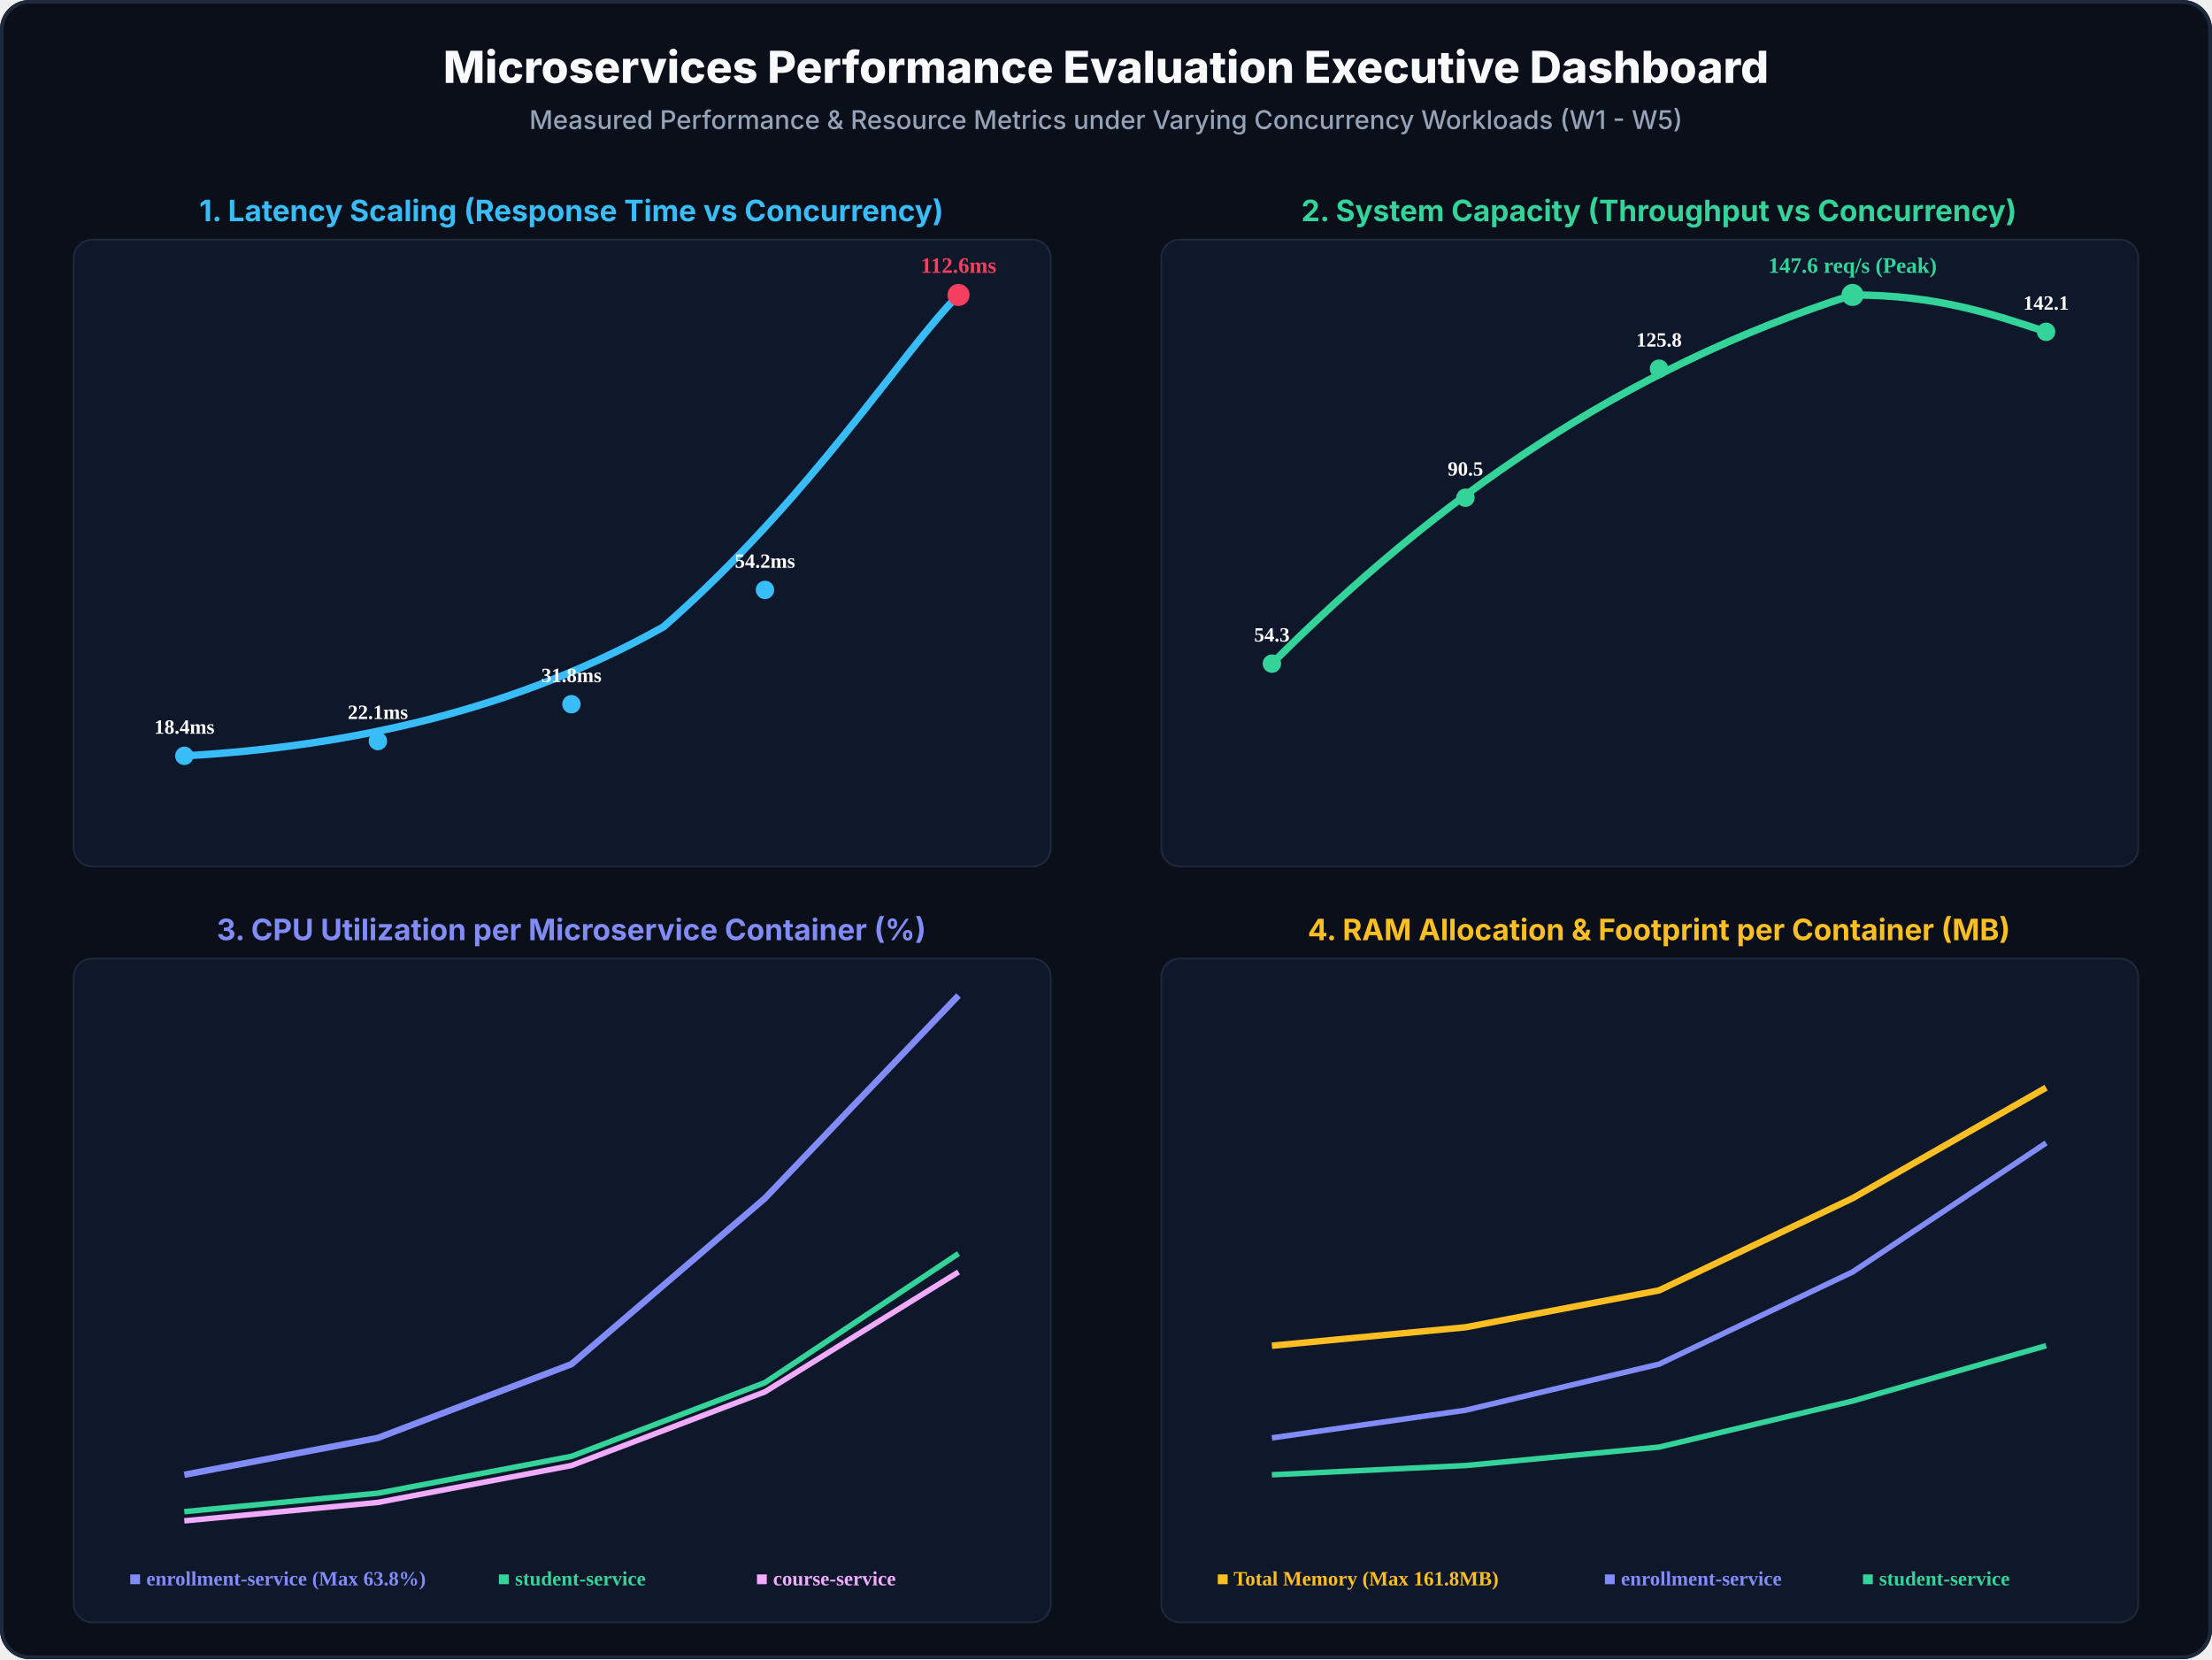
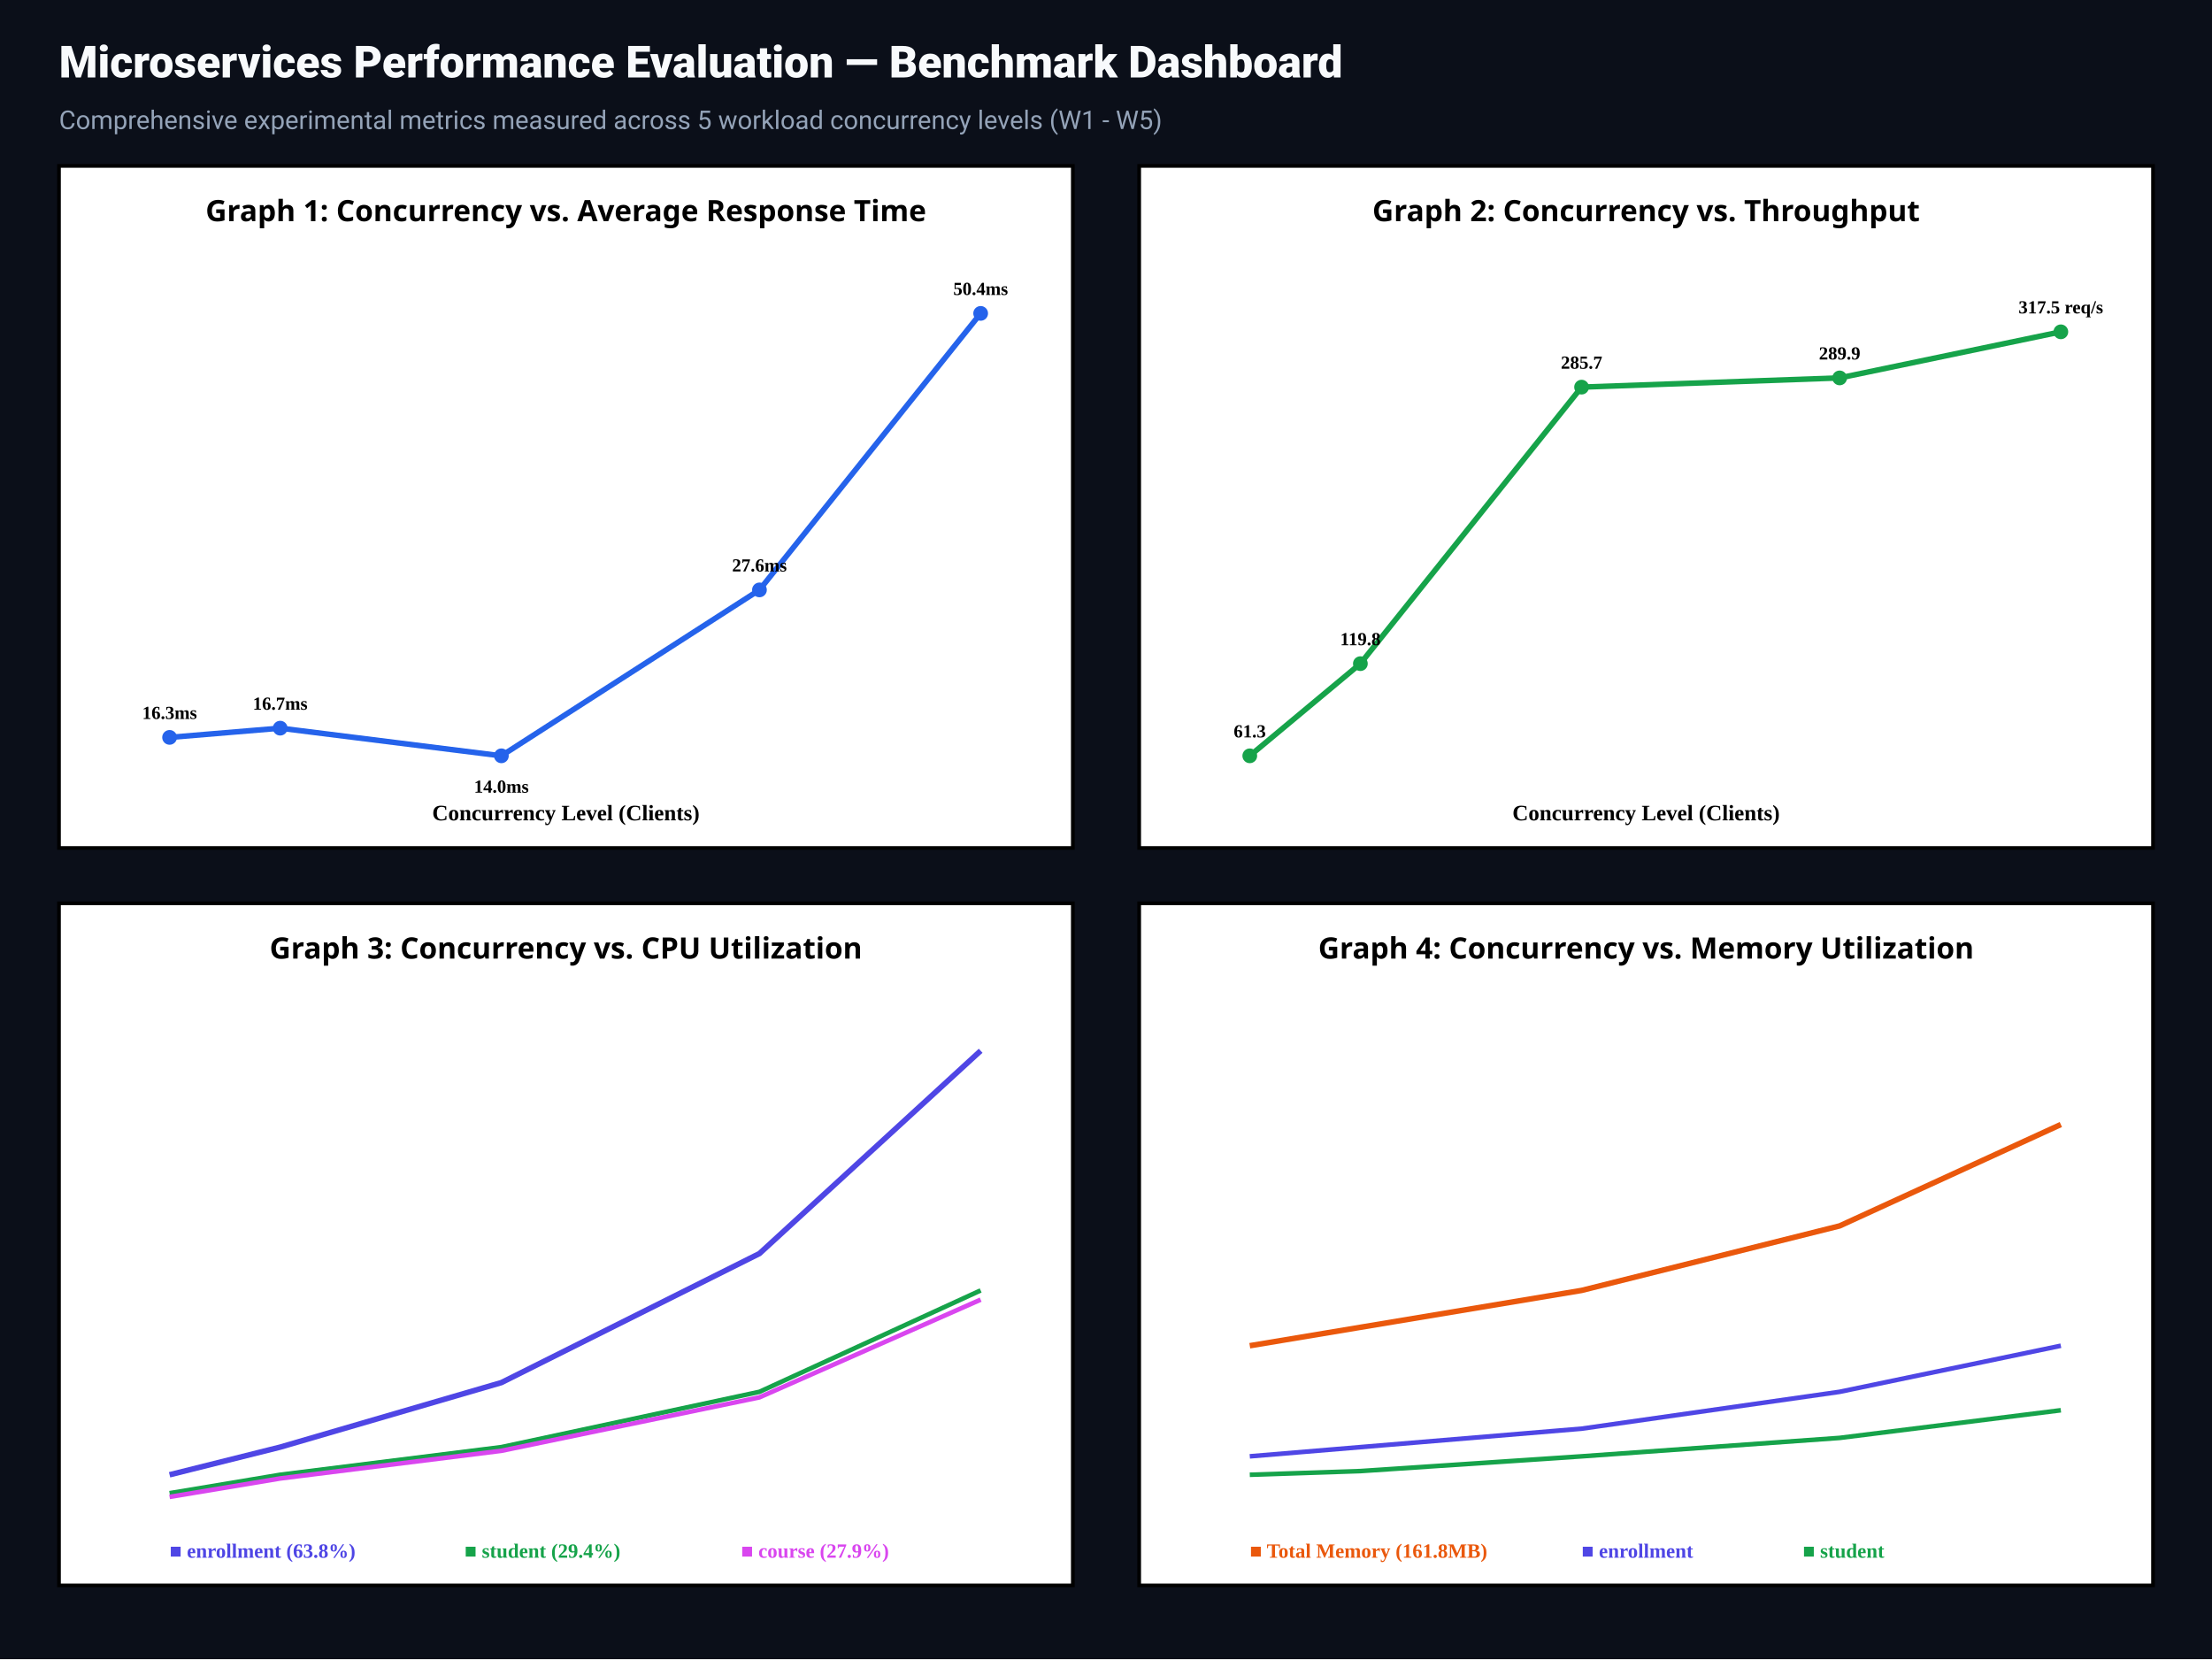
<svg xmlns="http://www.w3.org/2000/svg" width="1200" height="900" viewBox="0 0 1200 900">
-   <rect width="1200" height="900" rx="16" fill="#0B0F19" />
-   <rect x="1" y="1" width="1198" height="898" rx="15" fill="none" stroke="#1E293B" stroke-width="2" />
-   <text x="600" y="45" fill="#F8FAFC" font-family="Inter, system-ui, sans-serif" font-size="24" font-weight="800" text-anchor="middle">Microservices Performance Evaluation Executive Dashboard</text>
-   <text x="600" y="70" fill="#94A3B8" font-family="Inter, system-ui, sans-serif" font-size="14" font-weight="500" text-anchor="middle">Measured Performance &amp; Resource Metrics under Varying Concurrency Workloads (W1 - W5)</text>
-   <g transform="translate(40, 90)">
-     <text x="270" y="30" fill="#38BDF8" font-family="Inter, system-ui, sans-serif" font-size="16" font-weight="700" text-anchor="middle">1. Latency Scaling (Response Time vs Concurrency)</text>
-     <rect y="40" width="530" height="340" rx="10" fill="#0F172A" stroke="#1E293B" />
-     <path d="M 60 320 C 150 315, 240 295, 320 250 C 400 180, 450 100, 480 70" fill="none" stroke="#38BDF8" stroke-width="4" />
-     <circle cx="60" cy="320" r="5" fill="#38BDF8" />
-     <text x="60" y="308" fill="#FFF" font-size="11" font-weight="700" text-anchor="middle">18.4ms</text>
-     <circle cx="165" cy="312" r="5" fill="#38BDF8" />
-     <text x="165" y="300" fill="#FFF" font-size="11" font-weight="700" text-anchor="middle">22.1ms</text>
-     <circle cx="270" cy="292" r="5" fill="#38BDF8" />
-     <text x="270" y="280" fill="#FFF" font-size="11" font-weight="700" text-anchor="middle">31.8ms</text>
-     <circle cx="375" cy="230" r="5" fill="#38BDF8" />
-     <text x="375" y="218" fill="#FFF" font-size="11" font-weight="700" text-anchor="middle">54.2ms</text>
-     <circle cx="480" cy="70" r="6" fill="#F43F5E" />
-     <text x="480" y="58" fill="#F43F5E" font-size="12" font-weight="800" text-anchor="middle">112.6ms</text>
+   <rect width="1200" height="900" fill="#0B0F19" />
+   <text x="32" y="42" fill="#F8FAFC" font-family="-apple-system, BlinkMacSystemFont, 'Segoe UI', Roboto, sans-serif" font-size="24" font-weight="800">Microservices Performance Evaluation — Benchmark Dashboard</text>
+   <text x="32" y="70" fill="#94A3B8" font-family="-apple-system, BlinkMacSystemFont, 'Segoe UI', Roboto, sans-serif" font-size="14" font-weight="400">Comprehensive experimental metrics measured across 5 workload concurrency levels (W1 - W5)</text>
+   <g transform="translate(32, 90)">
+     <rect width="550" height="370" fill="#FFFFFF" stroke="#000000" stroke-width="2" />
+     <text x="275" y="30" fill="#000000" font-family="sans-serif" font-size="16" font-weight="800" text-anchor="middle">Graph 1: Concurrency vs. Average Response Time</text>
+     <polyline points="60,310 120,305 240,320 380,230 500,80" fill="none" stroke="#2563EB" stroke-width="3" />
+     <circle cx="60" cy="310" r="4" fill="#2563EB" />
+     <text x="60" y="300" fill="#000" font-size="10" font-weight="700" text-anchor="middle">16.3ms</text>
+     <circle cx="120" cy="305" r="4" fill="#2563EB" />
+     <text x="120" y="295" fill="#000" font-size="10" font-weight="700" text-anchor="middle">16.7ms</text>
+     <circle cx="240" cy="320" r="4" fill="#2563EB" />
+     <text x="240" y="340" fill="#000" font-size="10" font-weight="700" text-anchor="middle">14.0ms</text>
+     <circle cx="380" cy="230" r="4" fill="#2563EB" />
+     <text x="380" y="220" fill="#000" font-size="10" font-weight="700" text-anchor="middle">27.6ms</text>
+     <circle cx="500" cy="80" r="4" fill="#2563EB" />
+     <text x="500" y="70" fill="#000" font-size="10" font-weight="800" text-anchor="middle">50.4ms</text>
+     <text x="275" y="355" fill="#000" font-size="12" font-weight="700" text-anchor="middle">Concurrency Level (Clients)</text>
  </g>
-   <g transform="translate(630, 90)">
-     <text x="270" y="30" fill="#34D399" font-family="Inter, system-ui, sans-serif" font-size="16" font-weight="700" text-anchor="middle">2. System Capacity (Throughput vs Concurrency)</text>
-     <rect y="40" width="530" height="340" rx="10" fill="#0F172A" stroke="#1E293B" />
-     <path d="M 60 270 C 150 180, 250 110, 375 70 C 420 70, 450 80, 480 90" fill="none" stroke="#34D399" stroke-width="4" />
-     <circle cx="60" cy="270" r="5" fill="#34D399" />
-     <text x="60" y="258" fill="#FFF" font-size="11" font-weight="700" text-anchor="middle">54.3</text>
-     <circle cx="165" cy="180" r="5" fill="#34D399" />
-     <text x="165" y="168" fill="#FFF" font-size="11" font-weight="700" text-anchor="middle">90.5</text>
-     <circle cx="270" cy="110" r="5" fill="#34D399" />
-     <text x="270" y="98" fill="#FFF" font-size="11" font-weight="700" text-anchor="middle">125.8</text>
-     <circle cx="375" cy="70" r="6" fill="#34D399" />
-     <text x="375" y="58" fill="#34D399" font-size="12" font-weight="800" text-anchor="middle">147.6 req/s (Peak)</text>
-     <circle cx="480" cy="90" r="5" fill="#34D399" />
-     <text x="480" y="78" fill="#FFF" font-size="11" font-weight="700" text-anchor="middle">142.1</text>
+   <g transform="translate(618, 90)">
+     <rect width="550" height="370" fill="#FFFFFF" stroke="#000000" stroke-width="2" />
+     <text x="275" y="30" fill="#000000" font-family="sans-serif" font-size="16" font-weight="800" text-anchor="middle">Graph 2: Concurrency vs. Throughput</text>
+     <polyline points="60,320 120,270 240,120 380,115 500,90" fill="none" stroke="#16A34A" stroke-width="3" />
+     <circle cx="60" cy="320" r="4" fill="#16A34A" />
+     <text x="60" y="310" fill="#000" font-size="10" font-weight="700" text-anchor="middle">61.3</text>
+     <circle cx="120" cy="270" r="4" fill="#16A34A" />
+     <text x="120" y="260" fill="#000" font-size="10" font-weight="700" text-anchor="middle">119.8</text>
+     <circle cx="240" cy="120" r="4" fill="#16A34A" />
+     <text x="240" y="110" fill="#000" font-size="10" font-weight="700" text-anchor="middle">285.7</text>
+     <circle cx="380" cy="115" r="4" fill="#16A34A" />
+     <text x="380" y="105" fill="#000" font-size="10" font-weight="700" text-anchor="middle">289.9</text>
+     <circle cx="500" cy="90" r="4" fill="#16A34A" />
+     <text x="500" y="80" fill="#000" font-size="10" font-weight="800" text-anchor="middle">317.5 req/s</text>
+     <text x="275" y="355" fill="#000" font-size="12" font-weight="700" text-anchor="middle">Concurrency Level (Clients)</text>
  </g>
-   <g transform="translate(40, 480)">
-     <text x="270" y="30" fill="#818CF8" font-family="Inter, system-ui, sans-serif" font-size="16" font-weight="700" text-anchor="middle">3. CPU Utilization per Microservice Container (%)</text>
-     <rect y="40" width="530" height="360" rx="10" fill="#0F172A" stroke="#1E293B" />
-     <path d="M 60 320 L 165 300 L 270 260 L 375 170 L 480 60" fill="none" stroke="#818CF8" stroke-width="3.5" />
-     <path d="M 60 340 L 165 330 L 270 310 L 375 270 L 480 200" fill="none" stroke="#34D399" stroke-width="3" />
-     <path d="M 60 345 L 165 335 L 270 315 L 375 275 L 480 210" fill="none" stroke="#F0ABFC" stroke-width="3" />
-     <text x="30" y="380" fill="#818CF8" font-size="11" font-weight="700">■ enrollment-service (Max 63.8%)</text>
-     <text x="230" y="380" fill="#34D399" font-size="11" font-weight="700">■ student-service</text>
-     <text x="370" y="380" fill="#F0ABFC" font-size="11" font-weight="700">■ course-service</text>
+   <g transform="translate(32, 490)">
+     <rect width="550" height="370" fill="#FFFFFF" stroke="#000000" stroke-width="2" />
+     <text x="275" y="30" fill="#000000" font-family="sans-serif" font-size="16" font-weight="800" text-anchor="middle">Graph 3: Concurrency vs. CPU Utilization</text>
+     <polyline points="60,310 120,295 240,260 380,190 500,80" fill="none" stroke="#4F46E5" stroke-width="3" />
+     <polyline points="60,320 120,310 240,295 380,265 500,210" fill="none" stroke="#16A34A" stroke-width="2.5" />
+     <polyline points="60,322 120,312 240,297 380,268 500,215" fill="none" stroke="#D946EF" stroke-width="2.5" />
+     <text x="60" y="355" fill="#4F46E5" font-size="11" font-weight="700">■ enrollment (63.8%)</text>
+     <text x="220" y="355" fill="#16A34A" font-size="11" font-weight="700">■ student (29.4%)</text>
+     <text x="370" y="355" fill="#D946EF" font-size="11" font-weight="700">■ course (27.9%)</text>
  </g>
-   <g transform="translate(630, 480)">
-     <text x="270" y="30" fill="#FBBF24" font-family="Inter, system-ui, sans-serif" font-size="16" font-weight="700" text-anchor="middle">4. RAM Allocation &amp; Footprint per Container (MB)</text>
-     <rect y="40" width="530" height="360" rx="10" fill="#0F172A" stroke="#1E293B" />
-     <path d="M 60 250 L 165 240 L 270 220 L 375 170 L 480 110" fill="none" stroke="#FBBF24" stroke-width="3.5" />
-     <path d="M 60 300 L 165 285 L 270 260 L 375 210 L 480 140" fill="none" stroke="#818CF8" stroke-width="3" />
-     <path d="M 60 320 L 165 315 L 270 305 L 375 280 L 480 250" fill="none" stroke="#34D399" stroke-width="3" />
-     <text x="30" y="380" fill="#FBBF24" font-size="11" font-weight="700">■ Total Memory (Max 161.8MB)</text>
-     <text x="240" y="380" fill="#818CF8" font-size="11" font-weight="700">■ enrollment-service</text>
-     <text x="380" y="380" fill="#34D399" font-size="11" font-weight="700">■ student-service</text>
+   <g transform="translate(618, 490)">
+     <rect width="550" height="370" fill="#FFFFFF" stroke="#000000" stroke-width="2" />
+     <text x="275" y="30" fill="#000000" font-family="sans-serif" font-size="16" font-weight="800" text-anchor="middle">Graph 4: Concurrency vs. Memory Utilization</text>
+     <polyline points="60,240 120,230 240,210 380,175 500,120" fill="none" stroke="#EA580C" stroke-width="3" />
+     <polyline points="60,300 120,295 240,285 380,265 500,240" fill="none" stroke="#4F46E5" stroke-width="2.5" />
+     <polyline points="60,310 120,308 240,300 380,290 500,275" fill="none" stroke="#16A34A" stroke-width="2.5" />
+     <text x="60" y="355" fill="#EA580C" font-size="11" font-weight="700">■ Total Memory (161.8MB)</text>
+     <text x="240" y="355" fill="#4F46E5" font-size="11" font-weight="700">■ enrollment</text>
+     <text x="360" y="355" fill="#16A34A" font-size="11" font-weight="700">■ student</text>
  </g>
</svg>
